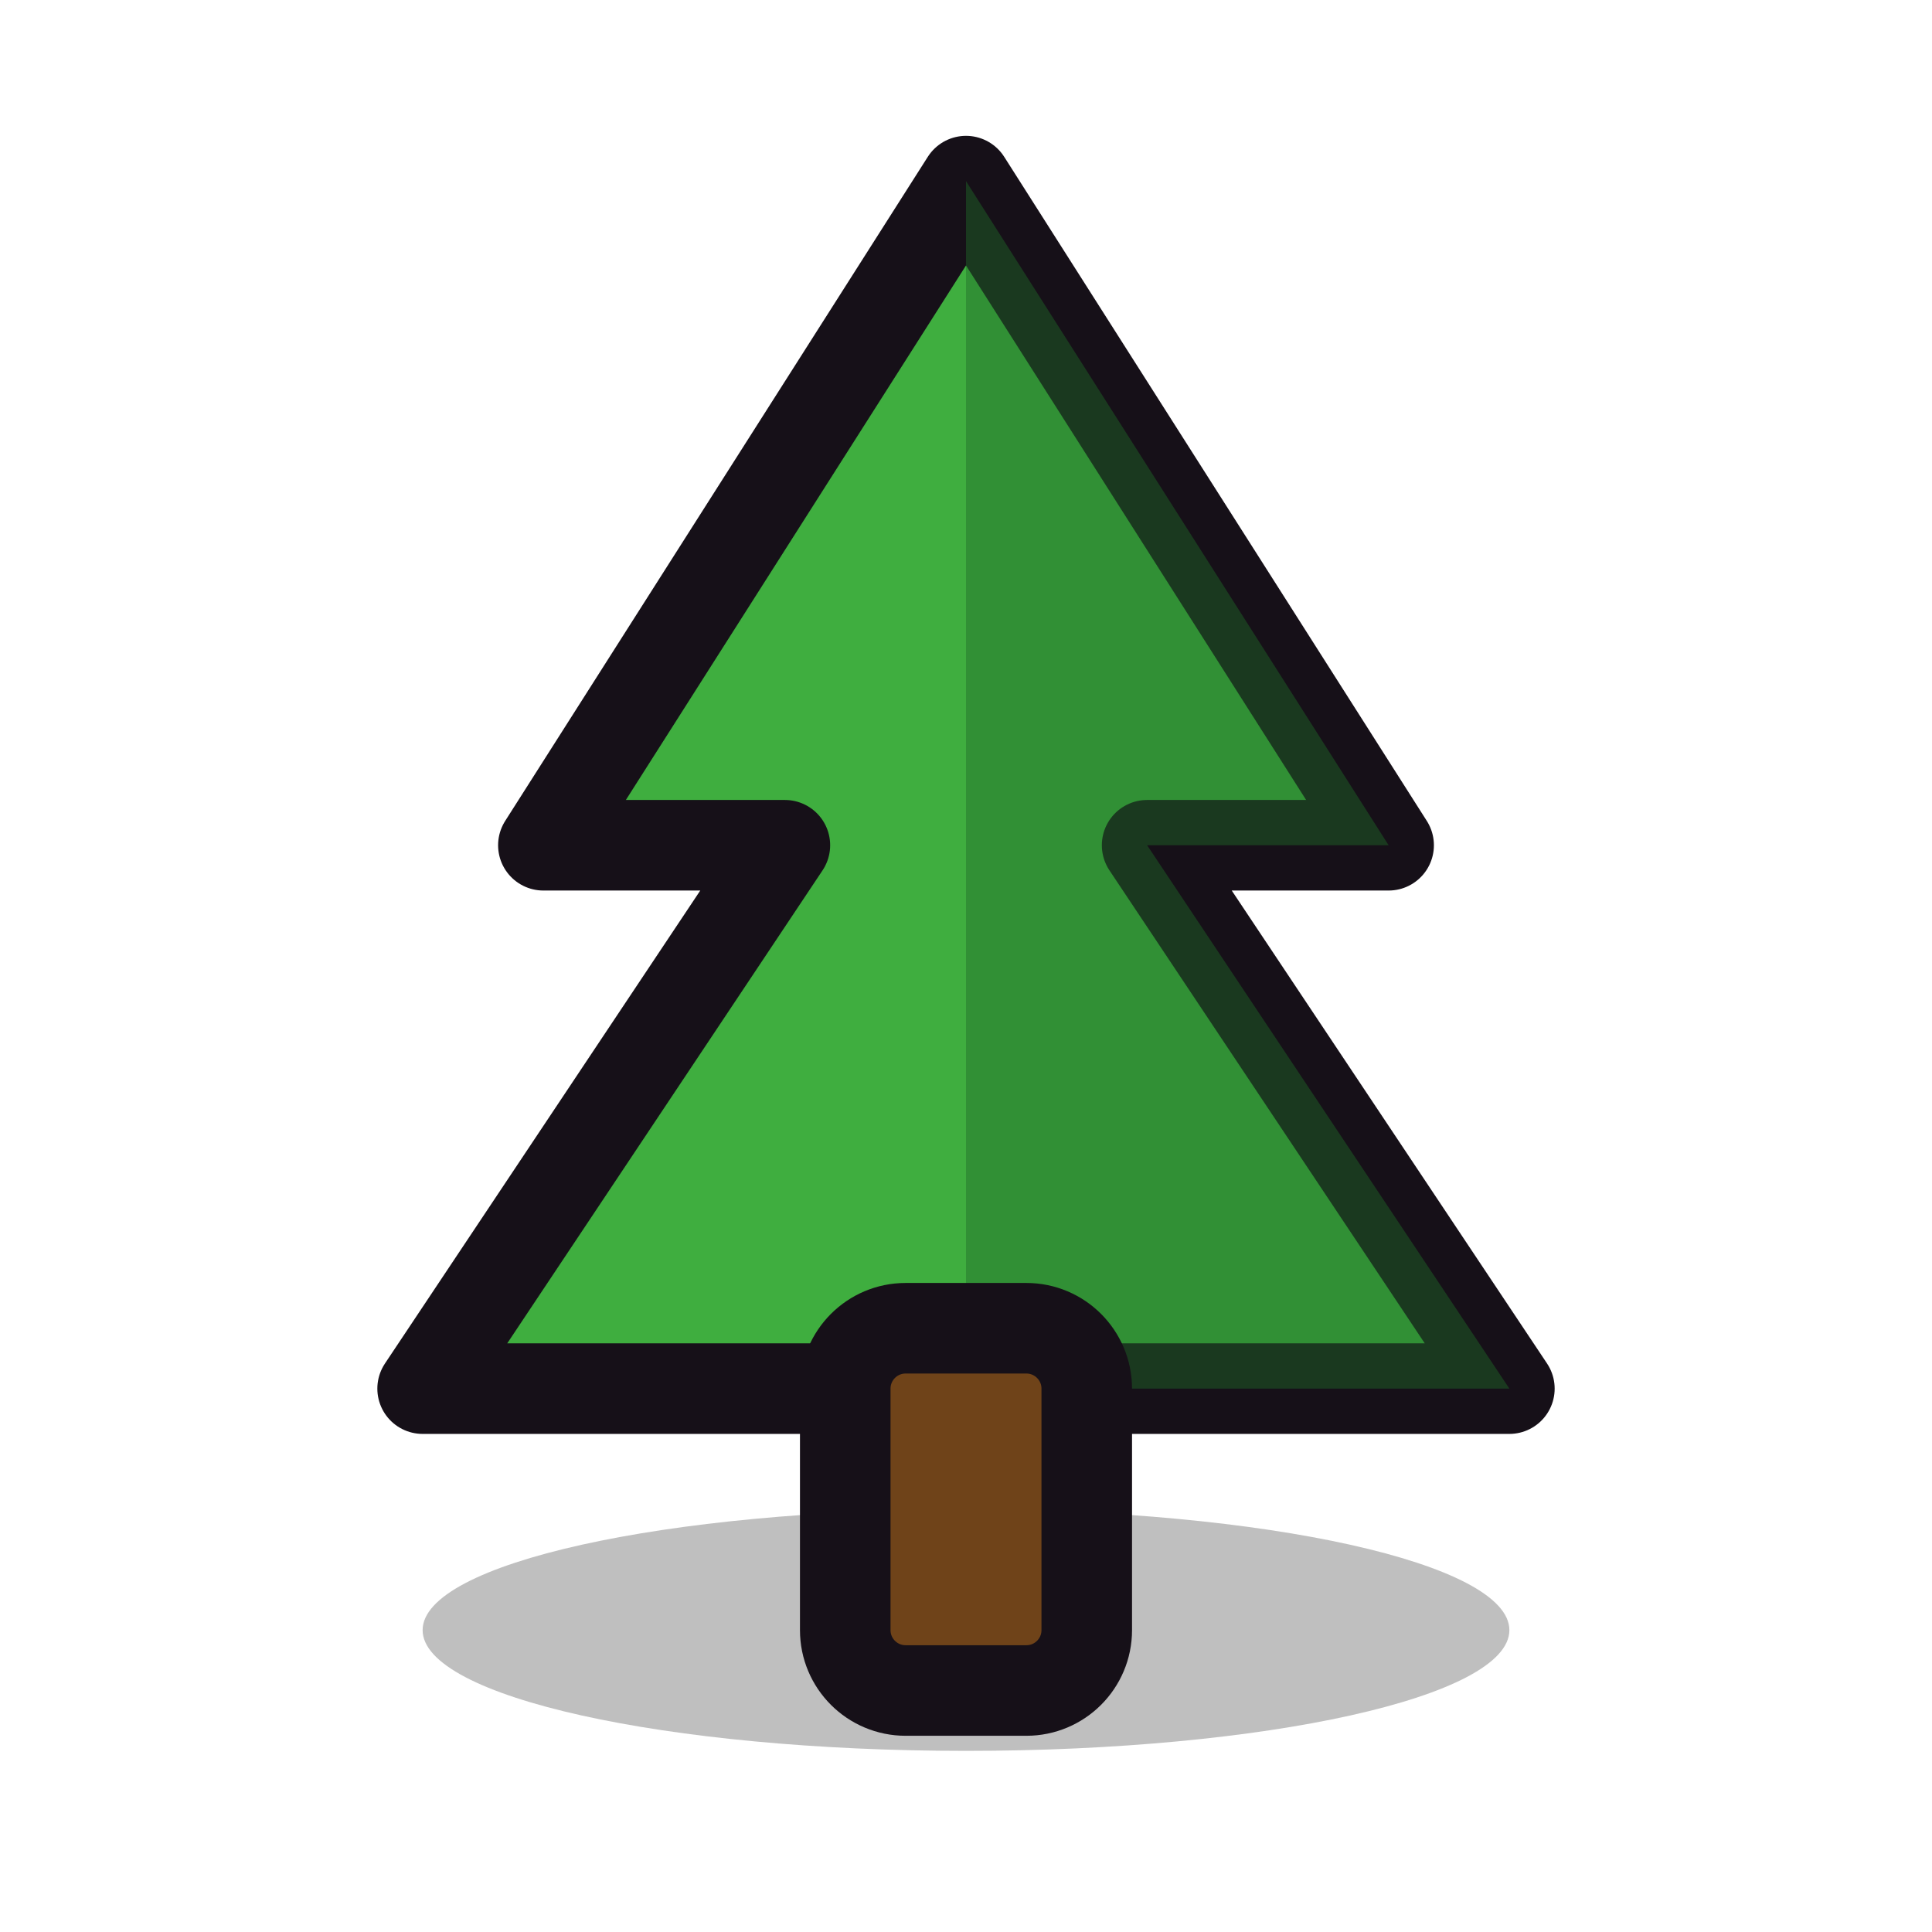
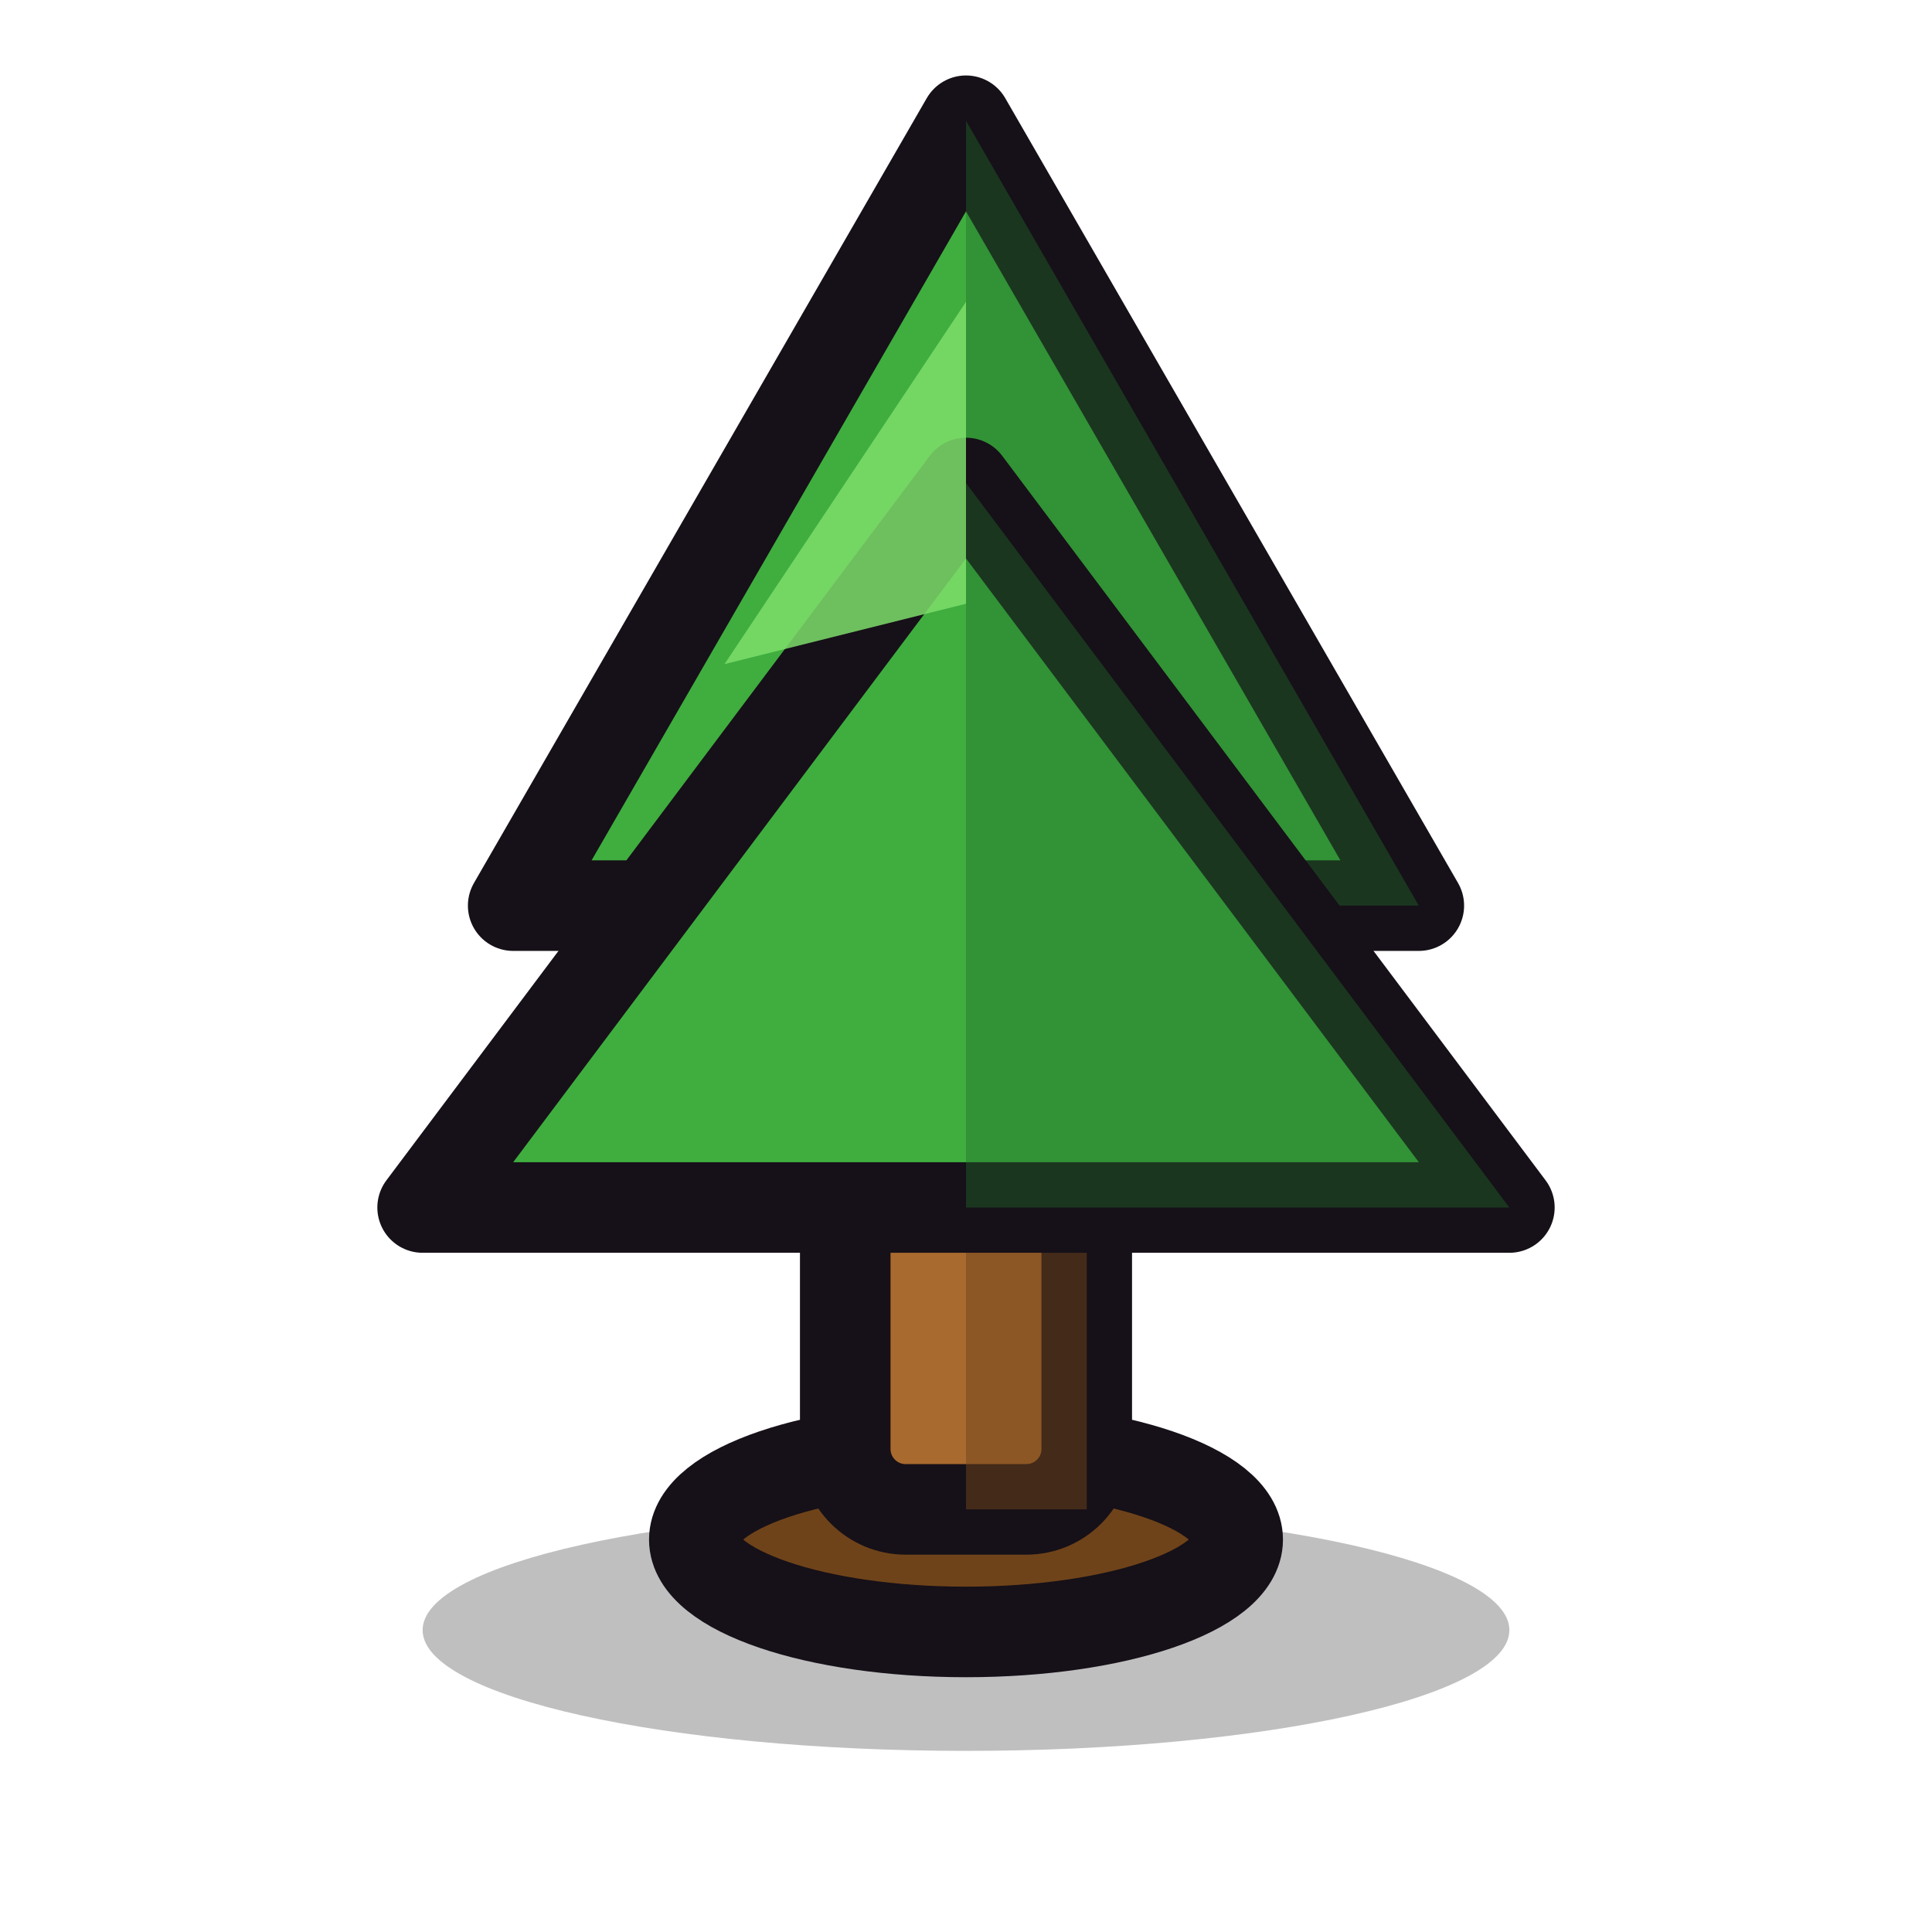
<svg xmlns="http://www.w3.org/2000/svg" viewBox="0 0 64 64">
  <ellipse cx="32" cy="54" rx="18" ry="4" fill="#000" opacity="0.25" />
-   <path d="M32 6 L46 28 H38 L50 46 H14 L26 28 H18 Z" fill="#3fae3f" stroke="#161018" stroke-width="3" stroke-linejoin="round" />
-   <path d="M32 6 L46 28 H38 L50 46 H32 Z" fill="#1f6b28" opacity="0.45" />
-   <rect x="28" y="44" width="8" height="12" rx="2" fill="#6f4319" stroke="#161018" stroke-width="3" />
+   <ellipse cx="32" cy="51" rx="9" ry="3.06" fill="#6f4319" stroke="#161018" stroke-width="3" />
+   <rect x="28" y="34" width="8" height="16" rx="2" fill="#a86a2e" stroke="#161018" stroke-width="3" />
+   <path d="M32 34 h4 v16 h-4 Z" fill="#6f4319" opacity="0.5" />
+   <path d="M32 4 L47 30 H17 Z" fill="#3fae3f" stroke="#161018" stroke-width="3" stroke-linejoin="round" />
+   <path d="M32 4 L47 30 H32 Z" fill="#1f6b28" opacity="0.42" />
+   <path d="M32 16 L50 40 H14 Z" fill="#3fae3f" stroke="#161018" stroke-width="3" stroke-linejoin="round" />
+   <path d="M32 16 L50 40 H32 Z" fill="#1f6b28" opacity="0.42" />
+   <path d="M32 10 L24 22 L32 20 Z" fill="#7ede6a" opacity="0.85" />
</svg>
